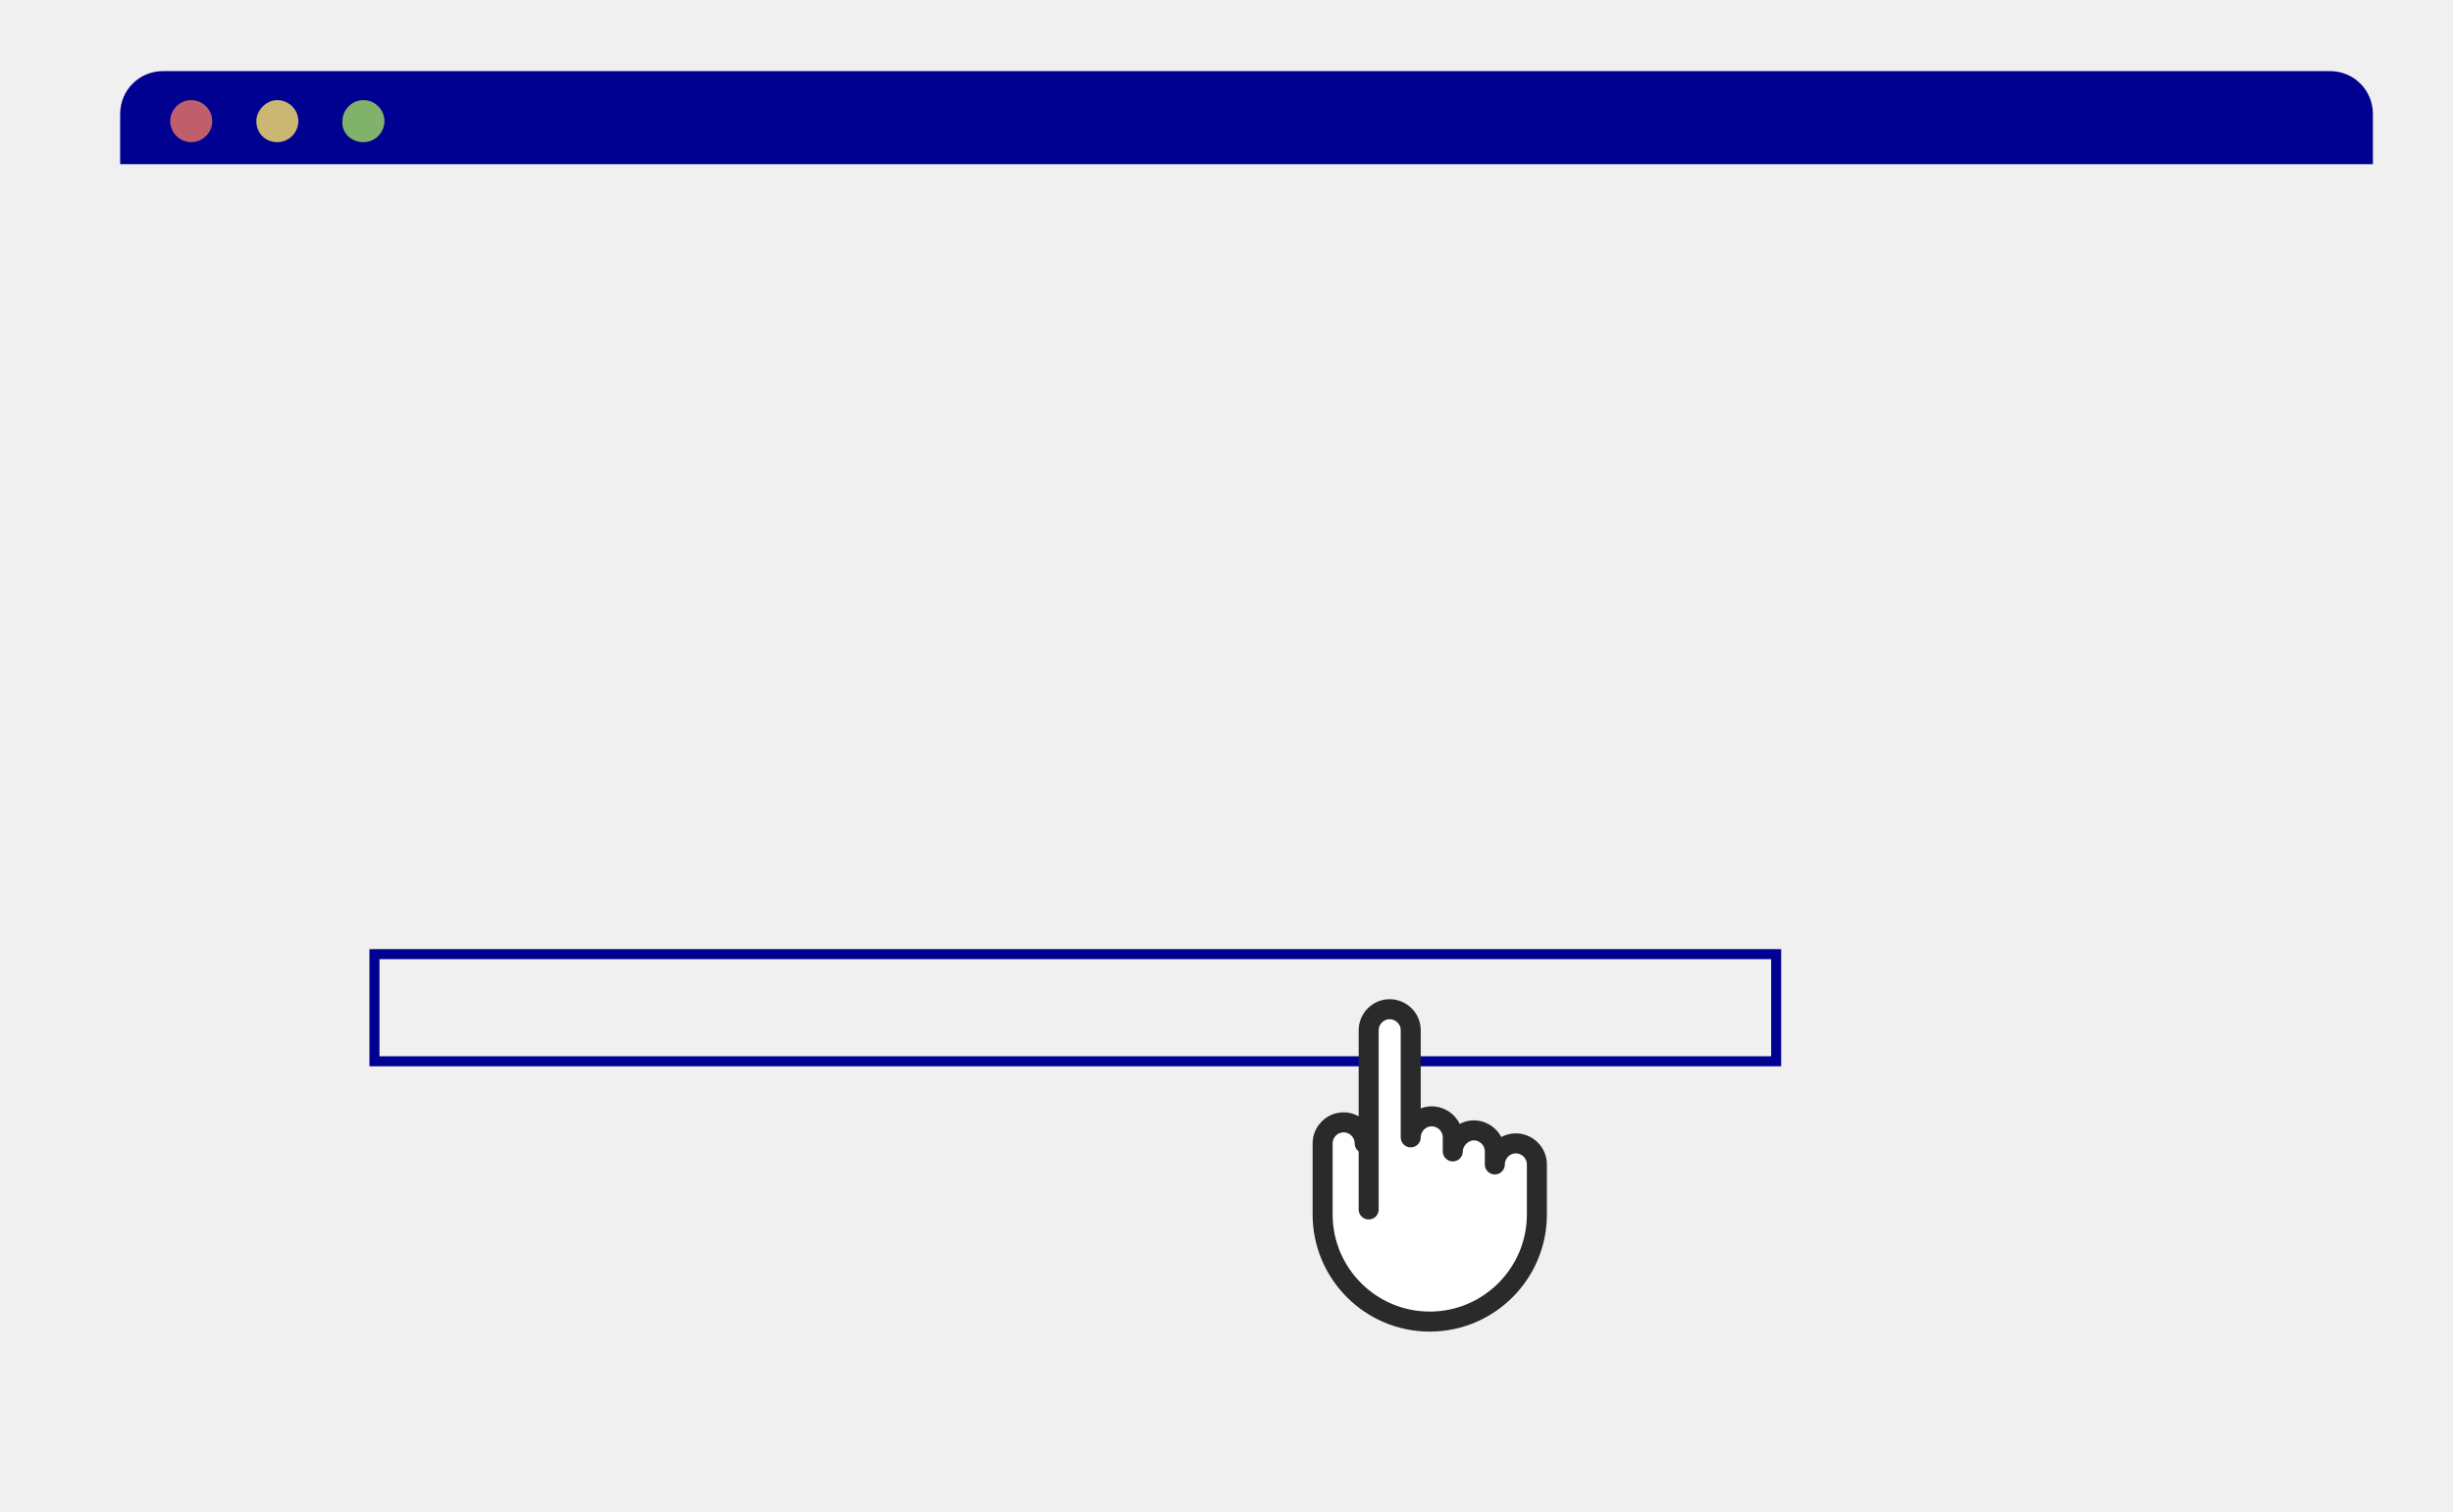
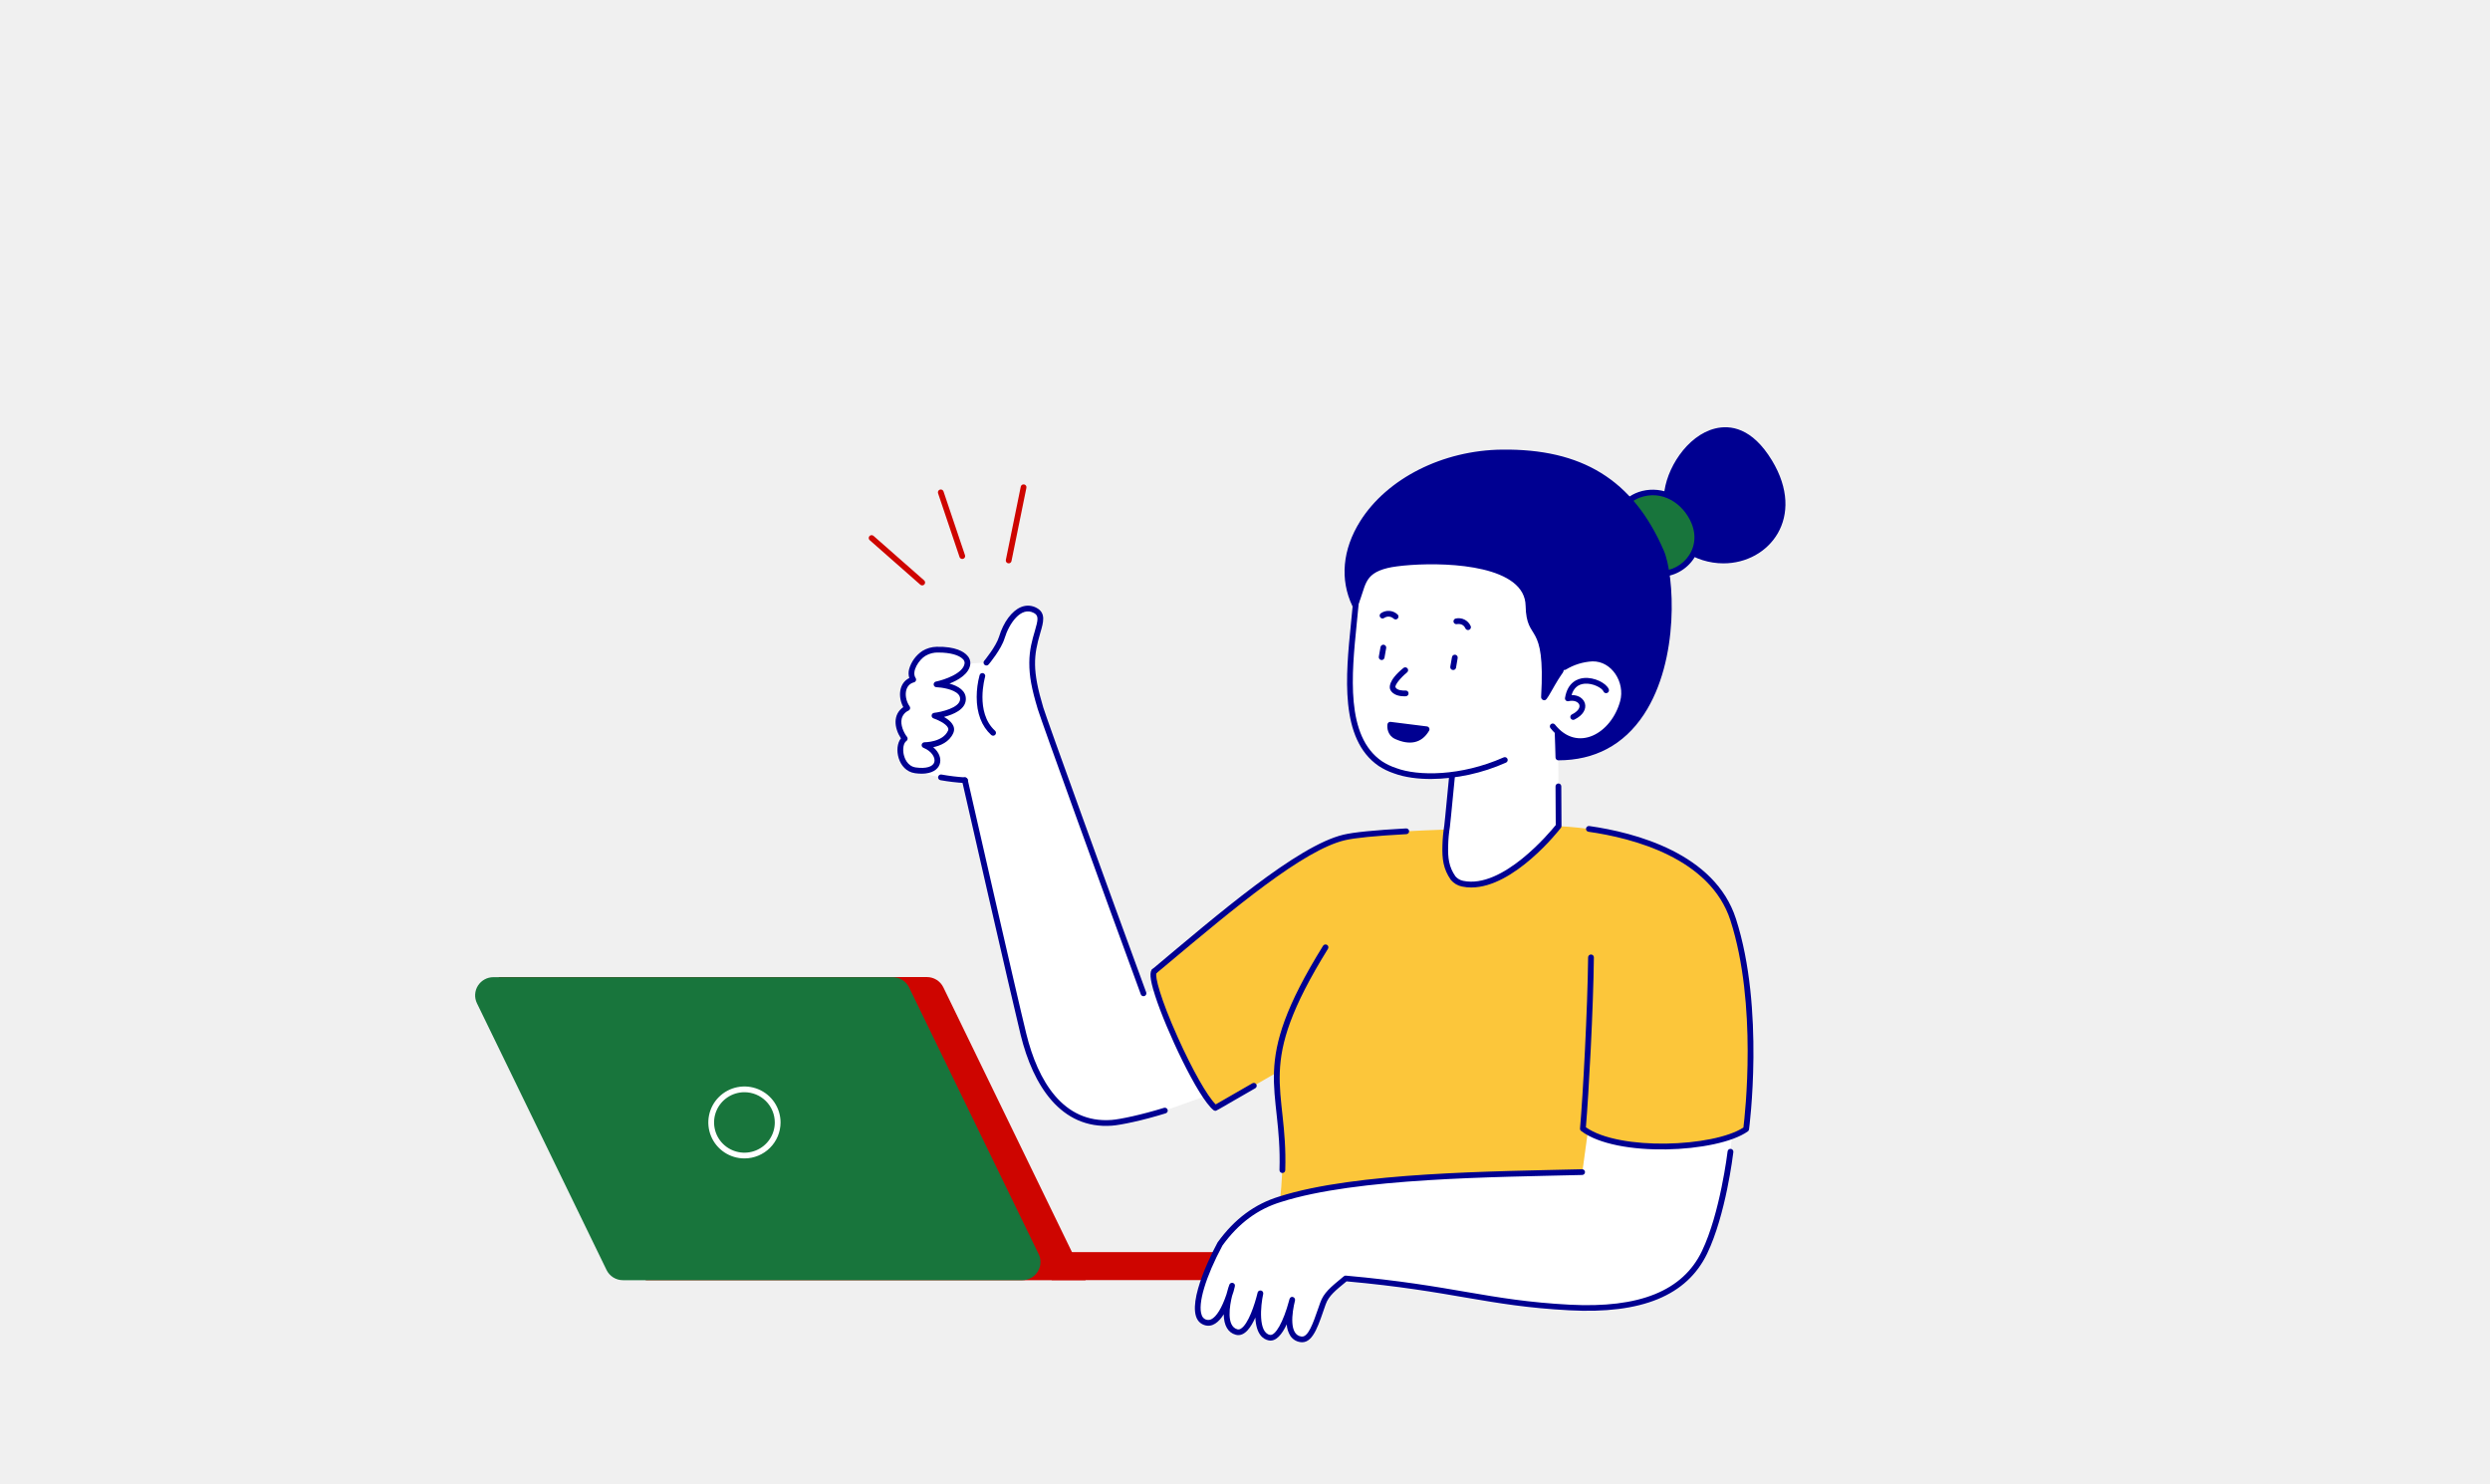
- <svg xmlns="http://www.w3.org/2000/svg" version="1.1" id="Calque_1" x="0px" y="0px" viewBox="0 0 245 151" style="enable-background:new 0 0 245 151;" xml:space="preserve">
-   <style type="text/css">
- 	.st0{fill:#000091;}
- 	.st1{fill:#BF5F6B;}
- 	.st2{fill:#CBB773;}
- 	.st3{fill:#81B26C;}
- 	.st4{fill:none;}
- 	.st5{fill:none;stroke:#000091;}
- 	.st6{fill:#FFFFFF;stroke:#2A2A2A;stroke-width:2;stroke-linecap:round;stroke-linejoin:round;stroke-miterlimit:10;}
- </style>
-   <g>
-     <path class="st0" d="M12,11.4c0-2.4,1.9-4.3,4.3-4.3h216.4c2.4,0,4.3,1.9,4.3,4.3v5H12V11.4z" />
-     <path class="st1" d="M19.1,14.2c1.2,0,2.1-1,2.1-2.1c0-1.2-1-2.1-2.1-2.1c-1.2,0-2.1,1-2.1,2.1C17,13.3,18,14.2,19.1,14.2z" />
-     <path class="st2" d="M27.7,14.2c1.2,0,2.1-1,2.1-2.1c0-1.2-1-2.1-2.1-2.1s-2.1,1-2.1,2.1C25.6,13.3,26.5,14.2,27.7,14.2z" />
-     <path class="st3" d="M36.3,14.2c1.2,0,2.1-1,2.1-2.1c0-1.2-1-2.1-2.1-2.1c-1.2,0-2.1,1-2.1,2.1C34.1,13.3,35.1,14.2,36.3,14.2z" />
-     <path class="st4" d="M237,16.4H12v121.4h225V16.4z" />
+ <svg xmlns="http://www.w3.org/2000/svg" width="282" height="168" viewBox="0 0 282 168" fill="none">
+   <g clip-path="url(#clip0_1678_18452)">
+     <path d="M153.65 144.98H119.106V141.81H153.65V144.98Z" fill="#CE0500" />
+     <path d="M73.14 144.99H122.949L106.836 111.819C106.666 111.471 106.401 111.178 106.072 110.972C105.743 110.767 105.362 110.658 104.974 110.658H56.462L73.14 144.99Z" fill="#CE0500" />
+     <path d="M70.555 144.99H115.771C116.121 144.99 116.465 144.901 116.772 144.732C117.078 144.563 117.336 144.32 117.522 144.024C117.708 143.728 117.816 143.391 117.835 143.042C117.854 142.694 117.784 142.347 117.631 142.033L102.957 111.832C102.787 111.484 102.523 111.19 102.194 110.985C101.864 110.78 101.484 110.671 101.095 110.671H55.878C55.528 110.671 55.184 110.759 54.877 110.928C54.571 111.097 54.312 111.34 54.126 111.636C53.94 111.931 53.832 112.269 53.813 112.617C53.794 112.965 53.864 113.312 54.016 113.626L68.69 143.827C68.859 144.176 69.124 144.471 69.454 144.677C69.784 144.882 70.166 144.991 70.555 144.99Z" fill="#18753C" />
+     <path d="M84.309 131.198C83.5 131.198 82.709 130.959 82.036 130.511C81.364 130.063 80.839 129.427 80.53 128.682C80.22 127.937 80.139 127.118 80.298 126.327C80.456 125.537 80.846 124.811 81.419 124.242C81.991 123.672 82.721 123.284 83.514 123.128C84.308 122.971 85.131 123.053 85.878 123.362C86.626 123.671 87.264 124.194 87.713 124.864C88.162 125.535 88.401 126.323 88.4 127.129C88.398 128.208 87.966 129.242 87.199 130.005C86.432 130.768 85.393 131.197 84.309 131.198ZM84.309 123.7C83.63 123.7 82.965 123.9 82.4 124.276C81.834 124.652 81.394 125.187 81.133 125.812C80.873 126.438 80.804 127.126 80.937 127.79C81.069 128.454 81.396 129.065 81.876 129.544C82.357 130.023 82.969 130.349 83.636 130.482C84.302 130.615 84.994 130.548 85.622 130.289C86.25 130.031 86.788 129.593 87.166 129.03C87.545 128.468 87.747 127.806 87.748 127.129C87.749 126.22 87.386 125.348 86.742 124.705C86.097 124.062 85.222 123.7 84.309 123.7Z" fill="white" />
+     <path d="M106.071 73.584C108.608 73.517 109.65 74.433 109.568 75.16C109.383 76.833 106.104 77.513 106.104 77.513C106.104 77.513 109.151 77.645 109.058 79.223C108.97 80.71 105.828 81.063 105.828 81.063C105.828 81.063 108.139 81.819 107.659 82.894C106.974 84.43 104.702 84.399 104.702 84.399C106.725 85.211 106.89 87.691 103.674 87.249C101.86 86.999 101.555 84.292 102.463 83.664C101.834 82.86 101.119 81.025 102.752 80.195C101.971 79.078 102.054 77.322 103.43 76.972C102.756 75.966 103.894 74.431 104.651 73.995L106.071 73.584Z" fill="white" />
+     <path d="M129.504 112.501C125.372 101.253 118.234 81.522 117.844 80.225C117.122 77.825 116.896 76.49 116.899 75.061C116.899 71.738 118.725 69.929 117.248 69.133C115.681 68.289 114.114 70.031 113.463 72.186C113.1 73.391 111.722 75.035 111.722 75.035C109.003 75.198 110.328 75.099 105.743 75.475L103.674 87.249C106.029 88.223 109.275 88.361 109.275 88.361C109.275 88.361 114.818 112.717 115.916 117.164C117.261 122.618 120.223 127.587 125.91 127.166C126.875 127.095 129.347 126.58 131.925 125.78L136.49 124.156L130.989 112.049L129.504 112.501ZM179.181 132.744C168.163 133.021 153.432 133.124 144.983 135.817C141.976 136.73 139.849 138.565 138.174 140.875C136.133 144.667 134.643 149.101 136.475 149.752C137.796 150.22 138.748 148.063 139.211 146.685C139.418 146.066 139.554 145.517 139.524 145.62C139.498 145.693 139.353 146.107 139.211 146.685C138.862 148.096 138.53 150.444 140.041 150.855C141.553 151.265 142.599 147.036 142.728 146.516C142.729 146.508 142.729 146.5 142.728 146.492C142.728 146.458 142.74 146.443 142.728 146.516C142.627 147.023 141.864 151.103 143.749 151.491C145.04 151.756 146.064 148.265 146.299 147.394C146.299 147.377 146.364 147.14 146.346 147.213C145.93 148.874 145.65 151.473 147.359 151.686C148.5 151.827 149.069 149.772 149.829 147.627C150.204 146.571 150.949 145.982 152.4 144.785C164.643 145.878 168.412 147.578 177.74 148.075C186.45 148.538 190.974 146.126 193.042 141.827C195.153 137.443 195.976 130.428 195.976 130.428L196.14 128.702L179.835 128.199L179.181 132.744Z" fill="white" />
+     <path d="M197.772 127.746L197.752 127.895C193.971 130.31 183.894 130.599 179.818 128.202L179.2 132.749C167.376 133.028 154.04 133.13 144.98 135.814C145.795 128.204 144.373 125.474 144.623 121.068C144.623 121.158 144.612 121.241 144.602 121.472L137.625 125.487L137.449 125.314C135.329 123.237 130.06 111.733 130.684 110.041C138.062 103.855 147.062 96.077 152.216 94.851C154.559 94.291 161.42 94.039 163.82 93.948C163.74 94.547 163.694 95.149 163.681 95.752C163.618 97.727 163.95 98.531 164.576 99.472C164.852 99.79 165.227 100.008 165.641 100.091C169.477 100.903 174.073 96.616 176.518 93.567C179.45 93.707 182.355 94.198 185.17 95.028C192.644 97.301 195.336 101.245 196.277 104.163C199.381 113.761 197.945 126.341 197.772 127.746Z" fill="#FCC63A" />
+     <path d="M195.184 63.804C193.581 63.802 192.016 63.312 190.699 62.4C188.293 60.739 188.276 58.94 188.447 56.14C188.63 53.166 191.056 49.309 194.255 48.528C195.939 48.117 198.421 48.411 200.682 52.151C204.584 58.597 200.371 63.804 195.184 63.804ZM189.098 56.173C188.935 58.899 188.943 60.394 191.071 61.856C196.702 65.753 204.897 60.372 200.123 52.477C198.493 49.785 196.52 48.634 194.416 49.148C192.072 49.722 189.313 52.747 189.103 56.169L189.098 56.173Z" fill="#000091" />
+     <path d="M188.774 56.153C189.078 51.154 195.656 44.462 200.403 52.313C205.36 60.511 196.816 66.22 190.885 62.127C188.589 60.542 188.609 58.834 188.774 56.153Z" fill="#000091" />
+     <path d="M183.489 60.917C181.696 55.523 189.522 53.523 191.866 59.131C194.023 64.291 185.974 68.35 183.489 60.917Z" fill="#18753C" />
+     <path d="M187.295 65.246C186.222 65.054 184.259 64.249 183.179 61.024C181.244 55.234 189.659 53.023 192.166 59.014C193.671 62.603 190.518 65.824 187.295 65.246ZM185.707 56.363C184.313 56.882 182.977 58.358 183.799 60.815C183.848 60.815 184.645 64.111 187.41 64.606C190.128 65.093 192.869 62.375 191.565 59.258C190.616 56.993 188.208 55.431 185.707 56.363Z" fill="#000091" />
+     <path d="M164.576 99.464C164.853 99.785 165.229 100.005 165.646 100.089C170.641 101.132 176.519 93.565 176.519 93.565C176.444 79.739 176.431 78.427 176.418 75.779L164.712 85.237C163.807 94.492 163.935 93.273 163.872 93.672C163.764 94.363 163.701 95.06 163.686 95.759L164.576 99.464Z" fill="white" />
+     <path d="M166.627 100.513C166.275 100.514 165.925 100.478 165.58 100.406C165.095 100.308 164.656 100.052 164.333 99.678L164.31 99.649C163.453 98.418 163.312 97.285 163.36 95.743C163.378 94.997 163.447 94.254 163.567 93.518C163.596 93.367 163.593 93.314 164.382 85.198C164.386 85.156 164.399 85.114 164.419 85.076C164.439 85.038 164.467 85.005 164.5 84.978C164.533 84.951 164.571 84.93 164.613 84.918C164.654 84.905 164.697 84.901 164.74 84.905C164.783 84.909 164.824 84.922 164.862 84.942C164.9 84.962 164.934 84.99 164.961 85.023C164.988 85.056 165.009 85.094 165.021 85.135C165.034 85.176 165.038 85.219 165.034 85.261C164.219 93.56 164.242 93.448 164.206 93.638C164.091 94.336 164.026 95.042 164.01 95.749C163.966 97.186 164.084 98.17 164.834 99.253C165.062 99.514 165.371 99.693 165.712 99.761C170.173 100.692 175.526 94.268 176.193 93.442L176.168 89.058C176.168 88.972 176.203 88.889 176.264 88.828C176.325 88.767 176.408 88.733 176.494 88.733C176.581 88.733 176.664 88.767 176.725 88.828C176.786 88.889 176.821 88.972 176.821 89.058L176.845 93.552C176.847 93.625 176.822 93.697 176.777 93.754C176.55 94.057 171.476 100.511 166.627 100.513Z" fill="#000091" />
+     <path d="M158.332 87.418C161.309 88.275 165.889 88.082 170.41 86.083C176.694 81.881 176.152 82.292 176.641 81.767C178.795 79.484 179.765 77.193 180.202 74.586C181.451 67.004 177.158 59.678 170.041 57.749C162.541 55.715 154.735 57.962 153.553 68.279C153.53 68.464 153.51 68.653 153.494 68.843C152.958 74.918 151.37 84.237 157.239 87.004L158.332 87.418Z" fill="white" />
+     <path d="M162.05 88.226C160.666 88.226 159.133 88.064 157.834 87.577C157.235 87.375 156.665 87.097 156.138 86.751C151.686 83.703 152.413 76.459 152.998 70.638C153.2 68.618 153.177 68.704 153.235 68.239C153.74 63.825 155.447 60.607 158.31 58.673C161.339 56.629 165.538 56.189 170.132 57.436C178.022 59.574 182.413 68.097 180.156 76.334C179.607 78.366 178.363 80.566 176.468 82.415C176.438 82.447 176.402 82.473 176.361 82.491C176.321 82.509 176.278 82.518 176.233 82.519C176.189 82.519 176.145 82.511 176.105 82.494C176.064 82.477 176.027 82.452 175.996 82.421C175.965 82.389 175.941 82.352 175.925 82.311C175.91 82.27 175.902 82.226 175.904 82.182C175.905 82.138 175.916 82.095 175.935 82.055C175.954 82.015 175.98 81.98 176.013 81.951C177.616 80.392 178.938 78.341 179.527 76.164C181.686 68.286 177.513 60.109 169.961 58.061C165.559 56.866 161.545 57.275 158.677 59.211C155.979 61.032 154.366 64.095 153.882 68.315C153.818 68.828 153.882 68.432 153.647 70.703C153.078 76.354 152.372 83.385 156.508 86.215C157.007 86.541 157.547 86.801 158.114 86.987C160.57 87.913 165.424 87.933 170.277 85.786C170.317 85.766 170.36 85.754 170.404 85.751C170.449 85.748 170.493 85.754 170.535 85.768C170.577 85.783 170.615 85.806 170.648 85.836C170.681 85.866 170.707 85.903 170.725 85.943C170.743 85.983 170.752 86.027 170.753 86.071C170.753 86.115 170.745 86.159 170.727 86.2C170.71 86.241 170.685 86.278 170.653 86.308C170.621 86.339 170.583 86.363 170.542 86.379C167.869 87.57 164.978 88.2 162.05 88.226Z" fill="#000091" />
+     <path d="M159.033 78.861C158.641 78.861 157.761 78.781 157.451 78.104C157.355 77.896 157.177 77.102 158.933 75.657C158.966 75.629 159.004 75.607 159.046 75.593C159.087 75.58 159.131 75.575 159.174 75.578C159.217 75.582 159.26 75.594 159.298 75.614C159.337 75.634 159.371 75.661 159.399 75.695C159.427 75.728 159.447 75.767 159.46 75.808C159.473 75.85 159.477 75.893 159.472 75.936C159.467 75.98 159.454 76.021 159.433 76.059C159.412 76.097 159.383 76.131 159.349 76.157C158.575 76.795 157.94 77.611 158.045 77.835C158.208 78.203 158.93 78.228 159.168 78.206C159.254 78.199 159.341 78.225 159.407 78.281C159.474 78.336 159.516 78.416 159.523 78.502C159.531 78.588 159.504 78.674 159.449 78.74C159.393 78.806 159.313 78.848 159.227 78.856C159.162 78.861 159.097 78.862 159.033 78.861ZM164.576 75.883C164.528 75.884 164.481 75.874 164.437 75.854C164.393 75.835 164.355 75.805 164.324 75.769C164.292 75.733 164.27 75.69 164.257 75.644C164.244 75.598 164.242 75.55 164.25 75.503L164.442 74.415C164.45 74.373 164.466 74.333 164.489 74.297C164.512 74.261 164.542 74.23 164.577 74.206C164.612 74.181 164.652 74.164 164.693 74.155C164.735 74.145 164.779 74.145 164.821 74.152C164.863 74.159 164.903 74.175 164.939 74.198C164.975 74.221 165.007 74.251 165.031 74.286C165.056 74.321 165.073 74.36 165.082 74.402C165.091 74.444 165.092 74.487 165.085 74.529L164.902 75.615C164.889 75.691 164.848 75.76 164.789 75.809C164.729 75.858 164.654 75.884 164.576 75.883ZM156.481 74.754C156.433 74.755 156.385 74.745 156.342 74.726C156.298 74.706 156.259 74.677 156.228 74.64C156.197 74.604 156.174 74.561 156.161 74.515C156.149 74.468 156.147 74.42 156.155 74.373L156.347 73.287C156.355 73.244 156.37 73.204 156.393 73.168C156.416 73.132 156.446 73.1 156.481 73.076C156.516 73.051 156.556 73.034 156.597 73.024C156.639 73.015 156.683 73.014 156.725 73.021C156.767 73.029 156.808 73.044 156.844 73.067C156.88 73.09 156.911 73.12 156.936 73.155C156.961 73.19 156.978 73.23 156.987 73.272C156.996 73.313 156.997 73.356 156.99 73.399L156.797 74.485C156.784 74.559 156.746 74.627 156.688 74.677C156.63 74.726 156.557 74.753 156.481 74.754ZM166.259 71.356C166.195 71.356 166.133 71.338 166.079 71.303C166.026 71.269 165.984 71.219 165.959 71.161C165.698 70.564 165.07 70.674 164.998 70.687C164.915 70.703 164.828 70.686 164.757 70.639C164.685 70.592 164.635 70.52 164.617 70.436C164.6 70.353 164.615 70.266 164.661 70.195C164.706 70.123 164.778 70.072 164.861 70.052C165.199 69.976 165.553 70.019 165.862 70.174C166.171 70.329 166.417 70.586 166.557 70.901C166.579 70.951 166.588 71.005 166.583 71.058C166.579 71.112 166.561 71.164 166.531 71.209C166.502 71.254 166.461 71.291 166.414 71.317C166.366 71.342 166.313 71.356 166.259 71.356ZM158.054 70.154C157.97 70.154 157.89 70.122 157.829 70.064C157.687 69.93 157.503 69.85 157.308 69.837C157.113 69.823 156.919 69.878 156.76 69.99C156.724 70.014 156.685 70.031 156.643 70.04C156.601 70.049 156.557 70.049 156.515 70.041C156.473 70.033 156.433 70.017 156.397 69.993C156.361 69.97 156.331 69.94 156.307 69.904C156.258 69.834 156.24 69.748 156.255 69.664C156.27 69.58 156.318 69.505 156.388 69.456C156.671 69.257 157.014 69.163 157.36 69.188C157.705 69.214 158.031 69.358 158.281 69.596C158.328 69.641 158.36 69.699 158.374 69.762C158.387 69.825 158.381 69.891 158.357 69.951C158.333 70.011 158.291 70.063 158.237 70.099C158.183 70.135 158.119 70.154 158.054 70.154ZM158.015 83.7C157.164 83.32 157.066 82.439 157.132 82.029C157.145 81.945 157.19 81.87 157.258 81.82C157.326 81.769 157.411 81.747 157.495 81.757L161.607 82.272C161.661 82.279 161.712 82.299 161.756 82.33C161.8 82.361 161.836 82.403 161.86 82.451C161.884 82.499 161.895 82.553 161.893 82.606C161.891 82.66 161.876 82.713 161.848 82.759C160.989 84.234 159.595 84.407 158.015 83.7ZM157.782 82.448C157.801 82.591 157.857 82.728 157.945 82.843C158.033 82.959 158.149 83.049 158.283 83.107C159.489 83.647 160.361 83.568 160.988 82.849L157.782 82.448Z" fill="#000091" />
+     <path d="M161.566 82.594C160.578 84.289 158.995 83.782 158.142 83.406C157.289 83.029 157.448 82.081 157.448 82.081L161.566 82.594ZM176.493 86.111C176.408 86.111 176.327 86.078 176.266 86.02C176.205 85.961 176.17 85.882 176.167 85.797C176.118 84.472 176.145 84.463 176.08 83.056C176.078 83.034 176.078 83.011 176.08 82.988C176.661 79.483 177.911 76.456 177.21 75.94C176.806 76.342 176.162 77.474 175.761 78.179C175.17 79.215 175.079 79.376 174.782 79.286C174.704 79.262 174.636 79.211 174.592 79.142C174.547 79.073 174.528 78.991 174.538 78.909C175.047 70.06 172.87 72.902 172.78 68.594C172.759 67.547 172.275 66.654 171.344 65.943C167.874 63.291 159.279 63.809 157.148 64.332C154.325 65.022 154.738 66.443 153.753 68.636C153.727 68.693 153.685 68.74 153.633 68.773C153.58 68.807 153.519 68.825 153.457 68.825C153.395 68.825 153.334 68.807 153.282 68.773C153.229 68.74 153.187 68.693 153.161 68.636C151.73 65.636 152.041 62.227 154.038 59.04C157.089 54.177 163.407 50.988 170.134 50.922C179.101 50.823 184.937 54.275 188.432 62.364C189.613 65.093 190.268 74.704 186.181 80.915C183.888 84.398 180.554 86.111 176.493 86.111ZM176.732 83.061C176.791 84.318 176.775 84.438 176.807 85.455C180.597 85.351 183.564 83.704 185.631 80.559C187.304 78.016 188.366 74.422 188.623 70.44C188.855 66.841 188.392 63.919 187.831 62.62C184.485 54.882 179.026 51.47 170.139 51.579C158.744 51.703 150.794 60.489 153.443 67.654C154.06 65.912 154.149 64.406 156.989 63.708C159.272 63.15 168.039 62.609 171.738 65.436C172.834 66.272 173.403 67.334 173.429 68.589C173.507 72.324 175.498 70.257 175.239 77.791C175.917 76.604 176.516 75.604 176.98 75.3C177.018 75.275 177.061 75.258 177.106 75.251C177.151 75.243 177.197 75.245 177.241 75.256C179.046 75.711 177.443 78.796 176.732 83.061Z" fill="#000091" />
+     <path d="M174.861 78.927C174.833 79.415 176.392 76.065 177.16 75.563C178.573 75.925 177.088 78.913 176.406 83.042C176.47 84.414 176.447 84.528 176.493 85.784C190.058 85.716 189.981 66.777 188.129 62.492C184.511 54.119 178.49 51.154 170.134 51.246C158.191 51.376 149.843 60.938 153.453 68.503C154.417 66.355 154.05 64.756 157.066 64.017C160.082 63.278 172.981 62.736 173.103 68.588C173.188 72.665 175.368 70.081 174.861 78.927Z" fill="#000091" />
+     <path d="M175.841 82.254C176.4 82.959 177.122 83.57 178.06 83.823C180.385 84.454 182.98 82.508 183.804 79.492C184.438 77.177 182.754 74.522 180.331 74.581C179.209 74.638 178.119 74.972 177.16 75.555L175.841 82.254Z" fill="white" />
+     <path d="M175.585 82.454C175.536 82.386 175.516 82.302 175.528 82.22C175.54 82.137 175.583 82.062 175.649 82.011C175.715 81.96 175.798 81.935 175.881 81.943C175.964 81.951 176.042 81.99 176.096 82.053C178.645 85.268 182.485 83.086 183.489 79.406C184.061 77.315 182.553 74.85 180.339 74.905C179.272 74.964 178.238 75.286 177.327 75.842C177.253 75.886 177.164 75.899 177.08 75.878C176.996 75.857 176.924 75.803 176.88 75.73C176.836 75.655 176.823 75.567 176.844 75.483C176.865 75.4 176.919 75.328 176.993 75.284C178 74.671 179.144 74.317 180.323 74.256C182.982 74.189 184.803 77.075 184.118 79.579C182.959 83.818 178.461 86.083 175.585 82.454Z" fill="#000091" />
+     <path d="M178.169 81.529C178.095 81.528 178.024 81.504 177.967 81.458C177.909 81.413 177.869 81.349 177.852 81.278C177.835 81.207 177.843 81.132 177.874 81.066C177.905 81 177.958 80.946 178.024 80.913C178.66 80.598 178.987 80.165 178.859 79.811C178.749 79.507 178.285 79.263 177.639 79.413C177.587 79.425 177.533 79.424 177.481 79.41C177.429 79.397 177.382 79.371 177.343 79.334C177.304 79.298 177.274 79.253 177.257 79.203C177.239 79.152 177.234 79.099 177.243 79.046C177.536 77.242 178.695 76.859 179.362 76.791C180.579 76.667 181.942 77.388 182.203 78.065C182.233 78.146 182.231 78.235 182.196 78.314C182.16 78.393 182.095 78.454 182.014 78.485C181.933 78.516 181.844 78.513 181.764 78.478C181.685 78.443 181.624 78.378 181.593 78.297C181.459 77.95 180.43 77.336 179.428 77.437C178.7 77.511 178.216 77.942 177.985 78.718C179.602 78.69 180.329 80.496 178.311 81.495C178.267 81.517 178.218 81.529 178.169 81.529Z" fill="#000091" />
+     <path d="M147.476 152.017C147.213 152.016 146.955 151.951 146.723 151.827C146.491 151.704 146.293 151.526 146.146 151.309C145.898 150.913 145.752 150.462 145.723 149.996C145.2 151.103 144.515 151.98 143.68 151.808C143.04 151.676 142.267 151.118 142.172 149.221C141.734 150.195 140.992 151.449 139.956 151.17C139.073 150.931 138.611 150.129 138.592 148.854C138.062 149.702 137.312 150.395 136.366 150.061C133.806 149.151 136.608 143.103 137.887 140.726C137.894 140.713 137.902 140.701 137.91 140.69C139.821 138.048 142.104 136.355 144.889 135.509C153.579 132.739 169.294 132.672 179.173 132.424C179.26 132.422 179.344 132.454 179.406 132.513C179.469 132.573 179.505 132.654 179.508 132.74C179.51 132.827 179.477 132.91 179.418 132.972C179.358 133.035 179.276 133.071 179.19 133.073C169.244 133.323 153.636 133.398 145.083 136.131C142.441 136.933 140.274 138.542 138.452 141.054C136.541 144.607 135.616 147.703 136.097 148.943C136.129 149.051 136.185 149.15 136.259 149.234C136.334 149.319 136.426 149.385 136.529 149.43C136.633 149.475 136.744 149.497 136.857 149.494C136.97 149.491 137.08 149.464 137.181 149.414C137.773 149.125 138.383 148.127 138.898 146.599C139.047 146 139.197 145.573 139.224 145.517C139.241 145.463 139.272 145.413 139.314 145.374C139.356 145.335 139.408 145.308 139.464 145.295C139.52 145.282 139.579 145.284 139.634 145.302C139.689 145.319 139.738 145.35 139.777 145.392C139.837 145.459 139.88 145.504 139.846 145.717C139.768 146.081 139.663 146.438 139.533 146.786C139.28 147.812 138.843 150.195 140.134 150.553C140.201 150.569 140.27 150.571 140.337 150.559C140.405 150.547 140.469 150.521 140.525 150.483C141.367 149.996 142.109 147.722 142.415 146.451C142.419 146.404 142.432 146.358 142.455 146.317C142.478 146.276 142.51 146.24 142.548 146.213C142.586 146.185 142.63 146.166 142.676 146.156C142.722 146.147 142.77 146.148 142.816 146.159C142.9 146.178 142.973 146.23 143.019 146.303C143.065 146.375 143.08 146.463 143.061 146.547C142.769 147.869 142.48 150.908 143.819 151.184C144.447 151.312 145.34 149.723 145.987 147.321C145.987 147.287 146.028 147.167 146.033 147.144C146.092 146.982 146.196 146.834 146.428 146.893C146.512 146.917 146.583 146.974 146.627 147.05C146.67 147.126 146.683 147.215 146.661 147.3C146.312 148.692 145.968 151.197 147.398 151.373C148.156 151.47 148.702 149.884 149.283 148.21C149.361 147.985 149.446 147.758 149.521 147.531C149.914 146.423 150.673 145.798 152.054 144.66C152.203 144.537 152.273 144.46 152.428 144.473C164.656 145.566 168.468 147.268 177.756 147.763C185.679 148.184 190.581 146.199 192.747 141.698C194.811 137.409 195.647 130.472 195.655 130.402C195.666 130.316 195.71 130.238 195.778 130.184C195.846 130.13 195.933 130.106 196.02 130.116C196.106 130.126 196.185 130.17 196.239 130.238C196.293 130.306 196.318 130.392 196.308 130.479C196.273 130.766 195.45 137.592 193.34 141.979C191.041 146.734 185.935 148.838 177.721 148.399C168.427 147.912 164.596 146.211 152.501 145.121C151.265 146.139 150.484 146.745 150.134 147.735C149.384 149.861 148.795 152.017 147.476 152.017Z" fill="#000091" />
+     <path d="M179.069 128.089C179.025 128.055 178.991 128.012 178.968 127.962C178.946 127.912 178.937 127.857 178.942 127.803C179.268 124.172 179.799 114.216 179.859 108.427C179.859 108.341 179.894 108.258 179.955 108.197C180.016 108.136 180.099 108.102 180.186 108.102C180.272 108.102 180.355 108.136 180.416 108.197C180.477 108.258 180.512 108.341 180.512 108.427C180.453 114.136 179.93 123.89 179.607 127.671C183.417 130.357 194.057 129.905 197.447 127.699C197.628 126.226 199.037 113.748 195.98 104.256C193.697 97.178 184.925 94.918 179.902 94.202C179.859 94.196 179.818 94.181 179.781 94.159C179.743 94.138 179.711 94.109 179.685 94.074C179.659 94.04 179.64 94.001 179.629 93.959C179.618 93.918 179.615 93.874 179.621 93.832C179.627 93.789 179.642 93.748 179.664 93.711C179.686 93.674 179.715 93.641 179.749 93.615C179.784 93.589 179.823 93.57 179.865 93.559C179.907 93.549 179.95 93.546 179.993 93.552C185.168 94.289 194.207 96.637 196.599 104.051C199.889 114.243 198.101 127.787 198.081 127.92C198.075 127.964 198.06 128.006 198.037 128.044C198.013 128.082 197.982 128.115 197.946 128.14C194.48 130.583 183.076 131.144 179.069 128.089ZM130.712 110.345C130.644 110.345 130.579 110.325 130.523 110.287C130.468 110.248 130.426 110.194 130.403 110.131C130.38 110.068 130.377 110 130.395 109.935C130.412 109.87 130.45 109.813 130.501 109.77C137.838 103.622 146.91 95.78 152.145 94.533C153.311 94.254 155.698 94.017 159.243 93.823C159.329 93.819 159.414 93.848 159.478 93.906C159.543 93.963 159.582 94.044 159.587 94.13C159.591 94.216 159.562 94.301 159.504 94.365C159.446 94.429 159.365 94.468 159.279 94.473C155.773 94.663 153.425 94.895 152.297 95.165C147.603 96.283 139.783 102.84 132.22 109.179L130.915 110.268C130.858 110.316 130.786 110.343 130.712 110.345Z" fill="#000091" />
+     <path d="M137.641 125.804C137.567 125.804 137.495 125.779 137.437 125.733C135.662 124.31 132.068 116.64 130.819 112.762C130.136 110.651 130.25 110.088 130.451 109.823C130.503 109.754 130.58 109.708 130.665 109.696C130.751 109.683 130.838 109.705 130.907 109.757C130.977 109.808 131.023 109.885 131.035 109.97C131.048 110.056 131.026 110.142 130.974 110.211C130.785 110.582 131.408 113.081 133.391 117.495C135.039 121.167 136.726 124.14 137.682 125.08L141.849 122.682C141.924 122.643 142.011 122.634 142.091 122.657C142.172 122.681 142.241 122.734 142.283 122.807C142.325 122.879 142.337 122.965 142.317 123.047C142.297 123.128 142.246 123.198 142.175 123.243C137.403 125.992 137.767 125.804 137.641 125.804ZM115.599 117.24C114.522 112.84 109.012 88.678 108.957 88.434C108.938 88.35 108.953 88.262 108.999 88.189C109.045 88.116 109.118 88.064 109.202 88.045C109.287 88.026 109.375 88.041 109.448 88.087C109.522 88.133 109.574 88.206 109.593 88.29C109.648 88.533 115.149 112.691 116.234 117.086C117.538 122.396 120.393 127.251 125.886 126.841C126.864 126.77 129.36 126.236 131.827 125.469C131.868 125.457 131.911 125.452 131.954 125.456C131.996 125.46 132.038 125.472 132.076 125.492C132.114 125.512 132.147 125.539 132.175 125.572C132.202 125.604 132.223 125.642 132.235 125.683C132.248 125.724 132.253 125.767 132.249 125.809C132.245 125.851 132.233 125.893 132.213 125.931C132.193 125.968 132.166 126.002 132.133 126.029C132.1 126.056 132.062 126.077 132.021 126.09C129.412 126.902 126.939 127.415 125.935 127.489C120.137 127.918 116.997 122.907 115.599 117.24ZM104.392 87.626C104.136 87.625 103.881 87.606 103.629 87.57C101.693 87.304 101.183 84.669 102.034 83.623C101.255 82.433 101.1 80.92 102.301 80.085C101.675 78.932 101.799 77.361 102.981 76.791C102.881 76.47 102.872 76.127 102.955 75.802C103.194 74.942 103.738 74.198 104.486 73.709C104.964 73.424 105.507 73.267 106.063 73.254C108.251 73.199 109.175 73.835 109.532 74.228C109.66 74.355 109.758 74.508 109.82 74.676C109.882 74.844 109.907 75.024 109.893 75.203C109.769 76.317 108.543 77.023 107.53 77.422C108.52 77.69 109.443 78.234 109.382 79.249C109.317 80.356 107.988 80.921 106.909 81.197C107.661 81.621 108.303 82.259 107.957 83.037C107.503 84.053 106.472 84.463 105.69 84.625C107.084 85.794 106.674 87.626 104.392 87.626ZM106.312 73.905C105.788 73.877 105.266 74.005 104.816 74.274C104.113 74.681 103.185 76.029 103.7 76.792C103.728 76.835 103.744 76.884 103.749 76.935C103.754 76.985 103.747 77.036 103.729 77.084C103.71 77.131 103.681 77.174 103.643 77.207C103.604 77.242 103.559 77.266 103.51 77.279C102.385 77.564 102.357 79.056 103.021 80.002C103.047 80.04 103.065 80.084 103.073 80.129C103.082 80.175 103.08 80.221 103.069 80.266C103.058 80.311 103.037 80.353 103.008 80.389C102.979 80.426 102.943 80.455 102.901 80.476C102.706 80.561 102.533 80.689 102.397 80.852C102.261 81.015 102.164 81.207 102.116 81.413C101.964 82.09 102.324 82.948 102.722 83.456C102.75 83.491 102.77 83.531 102.781 83.574C102.792 83.617 102.794 83.661 102.788 83.705C102.781 83.749 102.765 83.791 102.742 83.829C102.718 83.866 102.687 83.898 102.65 83.924C102.324 84.144 102.204 84.839 102.362 85.508C102.434 85.805 102.74 86.784 103.72 86.919C104.869 87.082 105.676 86.841 105.818 86.302C105.95 85.815 105.523 85.072 104.581 84.692C104.51 84.663 104.452 84.611 104.416 84.544C104.38 84.478 104.368 84.4 104.384 84.326C104.4 84.252 104.442 84.187 104.501 84.139C104.56 84.092 104.634 84.066 104.71 84.066C104.729 84.066 106.775 84.067 107.364 82.754C107.389 82.704 107.401 82.648 107.401 82.592C107.401 82.536 107.389 82.48 107.364 82.43C107.139 81.923 106.082 81.48 105.734 81.365C105.663 81.342 105.602 81.295 105.561 81.233C105.52 81.171 105.502 81.096 105.51 81.023C105.518 80.949 105.55 80.88 105.603 80.827C105.656 80.774 105.725 80.741 105.799 80.733C106.542 80.65 108.68 80.186 108.734 79.197C108.741 79.094 108.726 78.99 108.691 78.892C108.655 78.795 108.6 78.705 108.528 78.63C107.99 78.038 106.588 77.853 106.092 77.831C106.006 77.838 105.92 77.811 105.854 77.755C105.788 77.699 105.746 77.62 105.739 77.533C105.732 77.447 105.76 77.362 105.816 77.296C105.872 77.23 105.952 77.189 106.038 77.182C106.886 77.005 109.115 76.289 109.246 75.112C109.248 75.026 109.232 74.941 109.199 74.861C109.166 74.782 109.116 74.711 109.053 74.652C108.608 74.184 107.594 73.905 106.312 73.905ZM112.474 83.324C112.392 83.324 112.314 83.293 112.254 83.238C111.176 82.256 110.609 80.769 110.613 78.939C110.614 78.106 110.724 77.278 110.94 76.474C110.95 76.431 110.969 76.391 110.996 76.356C111.023 76.322 111.056 76.292 111.094 76.271C111.133 76.249 111.175 76.235 111.219 76.23C111.262 76.225 111.307 76.229 111.349 76.242C111.391 76.254 111.43 76.275 111.464 76.303C111.498 76.331 111.526 76.365 111.546 76.404C111.566 76.444 111.578 76.486 111.581 76.53C111.584 76.574 111.578 76.618 111.564 76.659C111.553 76.698 110.406 80.676 112.691 82.759C112.739 82.803 112.773 82.861 112.788 82.924C112.804 82.988 112.799 83.055 112.776 83.116C112.752 83.177 112.711 83.229 112.657 83.266C112.603 83.304 112.539 83.324 112.474 83.324Z" fill="#000091" />
+     <path d="M109.275 88.686C108.348 88.632 107.425 88.524 106.511 88.361C106.426 88.346 106.35 88.298 106.301 88.227C106.251 88.157 106.232 88.069 106.247 87.984C106.262 87.9 106.311 87.824 106.382 87.775C106.453 87.726 106.54 87.706 106.625 87.721C107.507 87.88 108.396 87.989 109.29 88.046C109.376 88.048 109.458 88.084 109.518 88.146C109.578 88.209 109.61 88.292 109.608 88.378C109.606 88.464 109.57 88.546 109.508 88.606C109.445 88.665 109.361 88.698 109.275 88.696V88.686ZM129.505 112.826C129.438 112.826 129.373 112.805 129.318 112.767C129.263 112.728 129.222 112.674 129.199 112.611C125.103 101.474 117.924 81.624 117.531 80.317C116.821 77.953 116.569 76.583 116.573 75.061C116.573 73.587 116.918 72.421 117.192 71.489C117.579 70.176 117.655 69.726 117.093 69.422C115.625 68.628 114.267 70.653 113.777 72.281C113.398 73.537 112.03 75.178 111.972 75.246C111.945 75.281 111.911 75.31 111.873 75.331C111.835 75.352 111.793 75.366 111.749 75.371C111.706 75.375 111.661 75.371 111.62 75.359C111.578 75.346 111.539 75.325 111.505 75.297C111.471 75.269 111.444 75.235 111.424 75.196C111.404 75.157 111.392 75.115 111.389 75.071C111.385 75.028 111.391 74.984 111.405 74.942C111.419 74.901 111.442 74.863 111.471 74.831C111.484 74.814 112.811 73.222 113.152 72.095C113.641 70.471 114.593 69.183 115.63 68.756C115.914 68.636 116.221 68.582 116.528 68.598C116.836 68.614 117.136 68.701 117.404 68.851C118.477 69.43 118.172 70.474 117.818 71.671C117.057 74.269 116.878 75.88 118.156 80.134C118.547 81.433 125.72 101.253 129.81 112.392C129.828 112.441 129.833 112.493 129.826 112.544C129.819 112.596 129.8 112.645 129.77 112.687C129.74 112.73 129.701 112.764 129.655 112.788C129.609 112.812 129.557 112.825 129.505 112.826ZM145.233 132.849C145.189 132.849 145.146 132.841 145.105 132.824C145.065 132.807 145.029 132.782 144.998 132.751C144.968 132.719 144.944 132.683 144.928 132.642C144.913 132.601 144.905 132.558 144.906 132.515C145.205 122.883 141.305 120.889 149.84 107.118C149.886 107.045 149.958 106.992 150.043 106.972C150.127 106.952 150.216 106.967 150.289 107.012C150.363 107.057 150.416 107.13 150.436 107.214C150.456 107.297 150.442 107.386 150.396 107.459C141.998 121.006 145.859 122.846 145.559 132.534C145.556 132.619 145.521 132.699 145.46 132.758C145.399 132.816 145.317 132.849 145.233 132.849Z" fill="#000091" />
+     <path d="M104.442 66.3C104.363 66.3 104.286 66.271 104.227 66.219L98.496 61.177C98.431 61.12 98.392 61.039 98.386 60.953C98.381 60.867 98.41 60.783 98.468 60.718C98.525 60.654 98.606 60.614 98.692 60.609C98.778 60.604 98.863 60.633 98.928 60.69L104.659 65.731C104.709 65.775 104.744 65.833 104.76 65.897C104.776 65.961 104.772 66.029 104.748 66.09C104.725 66.152 104.683 66.205 104.628 66.243C104.573 66.28 104.509 66.3 104.442 66.3ZM108.978 63.306C108.91 63.305 108.843 63.284 108.788 63.244C108.733 63.204 108.691 63.148 108.67 63.083L106.237 55.864C106.21 55.782 106.216 55.693 106.255 55.616C106.294 55.539 106.361 55.48 106.444 55.453C106.526 55.425 106.615 55.431 106.693 55.47C106.77 55.508 106.829 55.576 106.857 55.658L109.288 62.877C109.304 62.926 109.309 62.978 109.301 63.029C109.294 63.08 109.274 63.129 109.244 63.171C109.213 63.212 109.173 63.247 109.127 63.27C109.081 63.294 109.03 63.306 108.978 63.306ZM114.241 63.804C114.192 63.805 114.144 63.795 114.1 63.775C114.055 63.755 114.016 63.725 113.985 63.688C113.954 63.651 113.931 63.607 113.919 63.56C113.907 63.513 113.906 63.464 113.915 63.416L115.603 55.124C115.61 55.081 115.626 55.04 115.65 55.004C115.673 54.968 115.704 54.936 115.74 54.912C115.776 54.888 115.816 54.87 115.859 54.862C115.902 54.853 115.945 54.853 115.988 54.862C116.031 54.87 116.071 54.887 116.107 54.912C116.143 54.936 116.174 54.967 116.197 55.004C116.221 55.04 116.237 55.081 116.245 55.123C116.252 55.166 116.251 55.21 116.242 55.252L114.554 63.544C114.539 63.617 114.5 63.682 114.443 63.729C114.387 63.776 114.315 63.803 114.241 63.804Z" fill="#CE0500" />
  </g>
-   <path class="st5" d="M177.4,95.3h-140V106h140V95.3z" />
-   <path class="st6" d="M136.3,114.2c0-1.2-1-2.1-2.1-2.1c-1.2,0-2.1,1-2.1,2.1v7.1c0,5.9,4.8,10.7,10.7,10.7c5.9,0,10.7-4.8,10.7-10.7  v-5c0-1.2-1-2.1-2.1-2.1c-1.2,0-2.1,1-2.1,2.1V115c0-1.2-1-2.1-2.1-2.1s-2.1,1-2.1,2.1v-1.4c0-1.2-1-2.1-2.1-2.1  c-1.2,0-2.1,1-2.1,2.1v-10.7c0-1.2-1-2.1-2.1-2.1c-1.2,0-2.1,1-2.1,2.1v17.9V114.2z" />
+   <defs>
+     <clipPath id="clip0_1678_18452">
+       <rect width="150" height="105" fill="white" transform="translate(53 48)" />
+     </clipPath>
+   </defs>
</svg>
